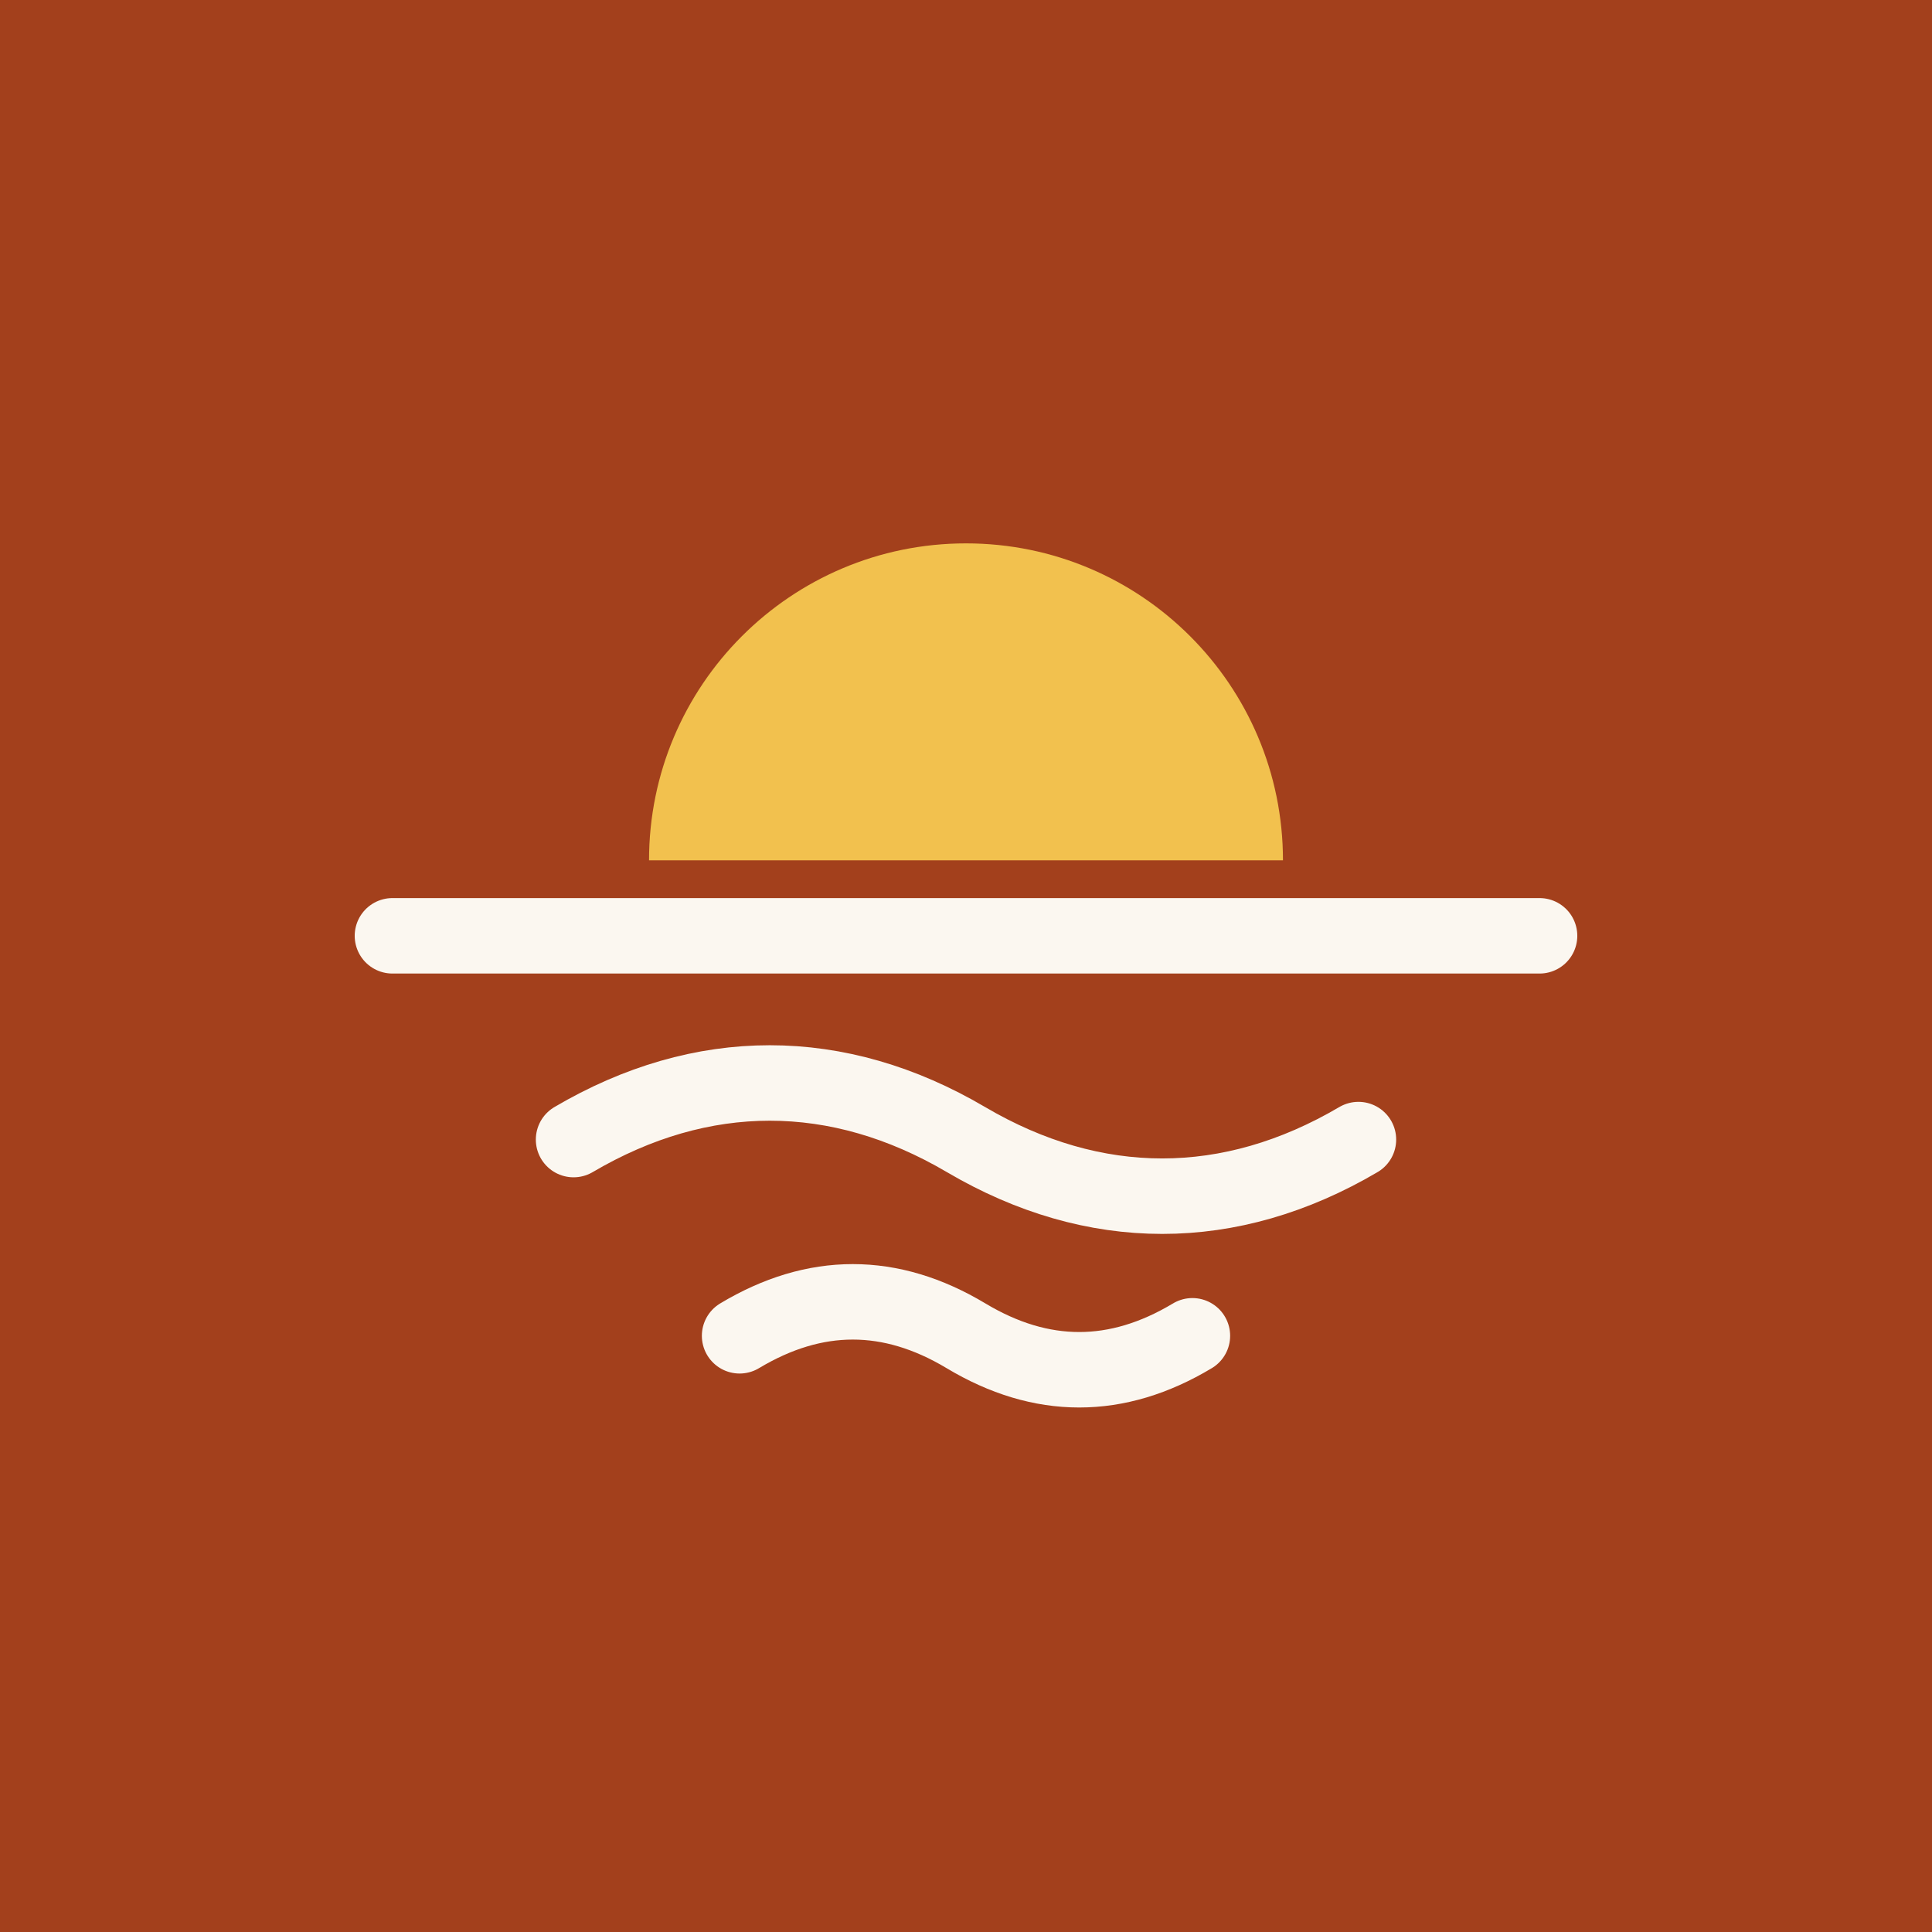
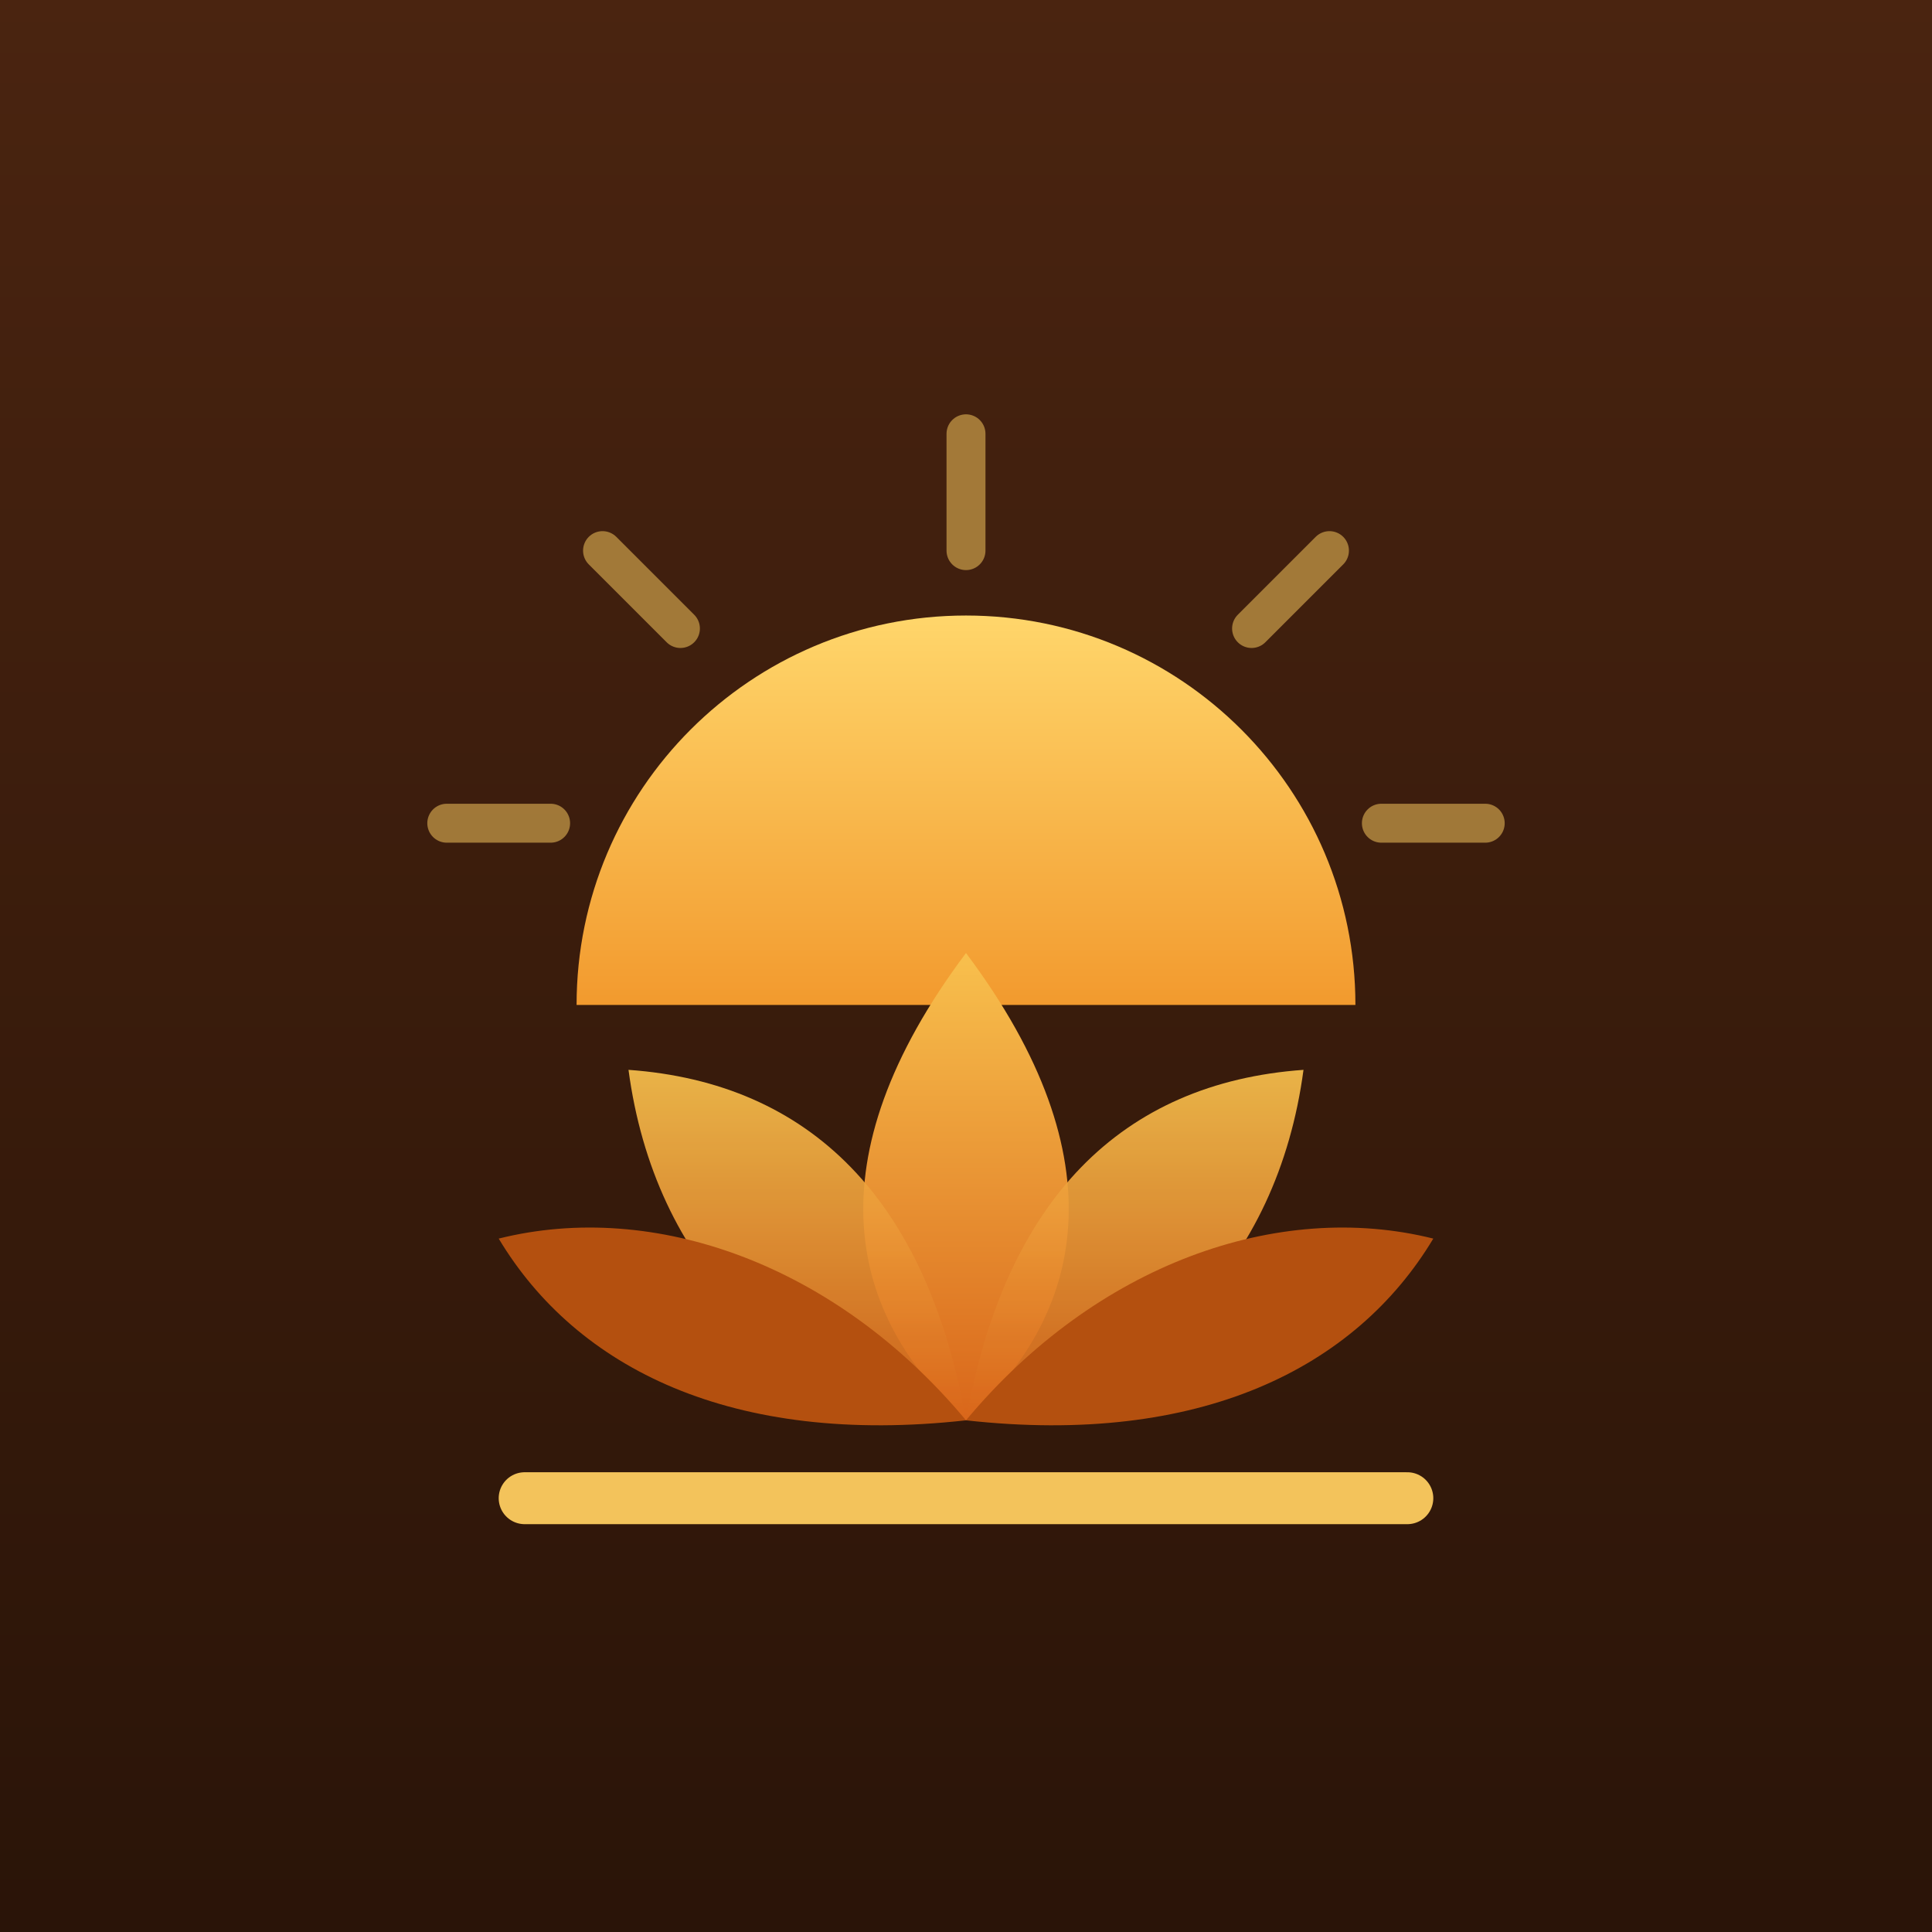
- <svg xmlns="http://www.w3.org/2000/svg" viewBox="0 0 512 512" width="512" height="512" role="img" aria-labelledby="t">
-   <rect width="512" height="512" fill="#A3401C" />
-   <g transform="translate(0 -16)">
-     <path d="M172 244 A84 84 0 0 1 340 244 Z" fill="#F2C14E" />
-     <path d="M104 264 H408" stroke="#FBF7F0" stroke-width="20" stroke-linecap="round" fill="none" />
-     <path d="M152 318 C 186 298, 222 298, 256 318 S 326 338, 360 318" stroke="#FBF7F0" stroke-width="20" stroke-linecap="round" fill="none" />
-     <path d="M196 370 C 216 358, 236 358, 256 370 S 296 382, 316 370" stroke="#FBF7F0" stroke-width="20" stroke-linecap="round" fill="none" />
+ <svg xmlns="http://www.w3.org/2000/svg" viewBox="0 0 128 128" width="180" height="180" role="img" aria-labelledby="t">
+   <defs>
+     <linearGradient id="a-bg" x1="0" y1="0" x2="0" y2="1">
+       <stop offset="0" stop-color="#4A2410" />
+       <stop offset="1" stop-color="#2A1408" />
+     </linearGradient>
+     <linearGradient id="a-sun" x1="0" y1="0" x2="0" y2="1">
+       <stop offset="0" stop-color="#FFD66B" />
+       <stop offset="1" stop-color="#F29A2E" />
+     </linearGradient>
+     <linearGradient id="a-pet" x1="0" y1="0" x2="0" y2="1">
+       <stop offset="0" stop-color="#F8C04D" />
+       <stop offset="1" stop-color="#D9661A" />
+     </linearGradient>
+   </defs>
+   <rect width="128" height="128" fill="url(#a-bg)" />
+   <g transform="translate(64 64) scale(.86) translate(-64 -63)">
+     <g stroke="#F3C35B" stroke-width="3" stroke-linecap="round" opacity=".55">
+       <path d="M64 22v9M36 31l6 6M92 31l-6 6M24 52h8M96 52h8" />
+     </g>
+     <path d="M34 66a30 30 0 0 1 60 0z" fill="url(#a-sun)" />
+     <path d="M64 98c-9-8-12-20 0-36 12 16 9 28 0 36z" fill="url(#a-pet)" />
+     <path d="M64 98c-14-2-24-12-26-27 14 1 23 10 26 27z" fill="url(#a-pet)" opacity=".92" />
+     <path d="M64 98c14-2 24-12 26-27-14 1-23 10-26 27z" fill="url(#a-pet)" opacity=".92" />
+     <path d="M64 98c-18 2-30-4-36-14 12-3 26 2 36 14z" fill="#B4500F" />
+     <path d="M64 98c18 2 30-4 36-14-12-3-26 2-36 14z" fill="#B4500F" />
+     <path d="M30 104h68" stroke="#F3C35B" stroke-width="4" stroke-linecap="round" />
  </g>
</svg>
